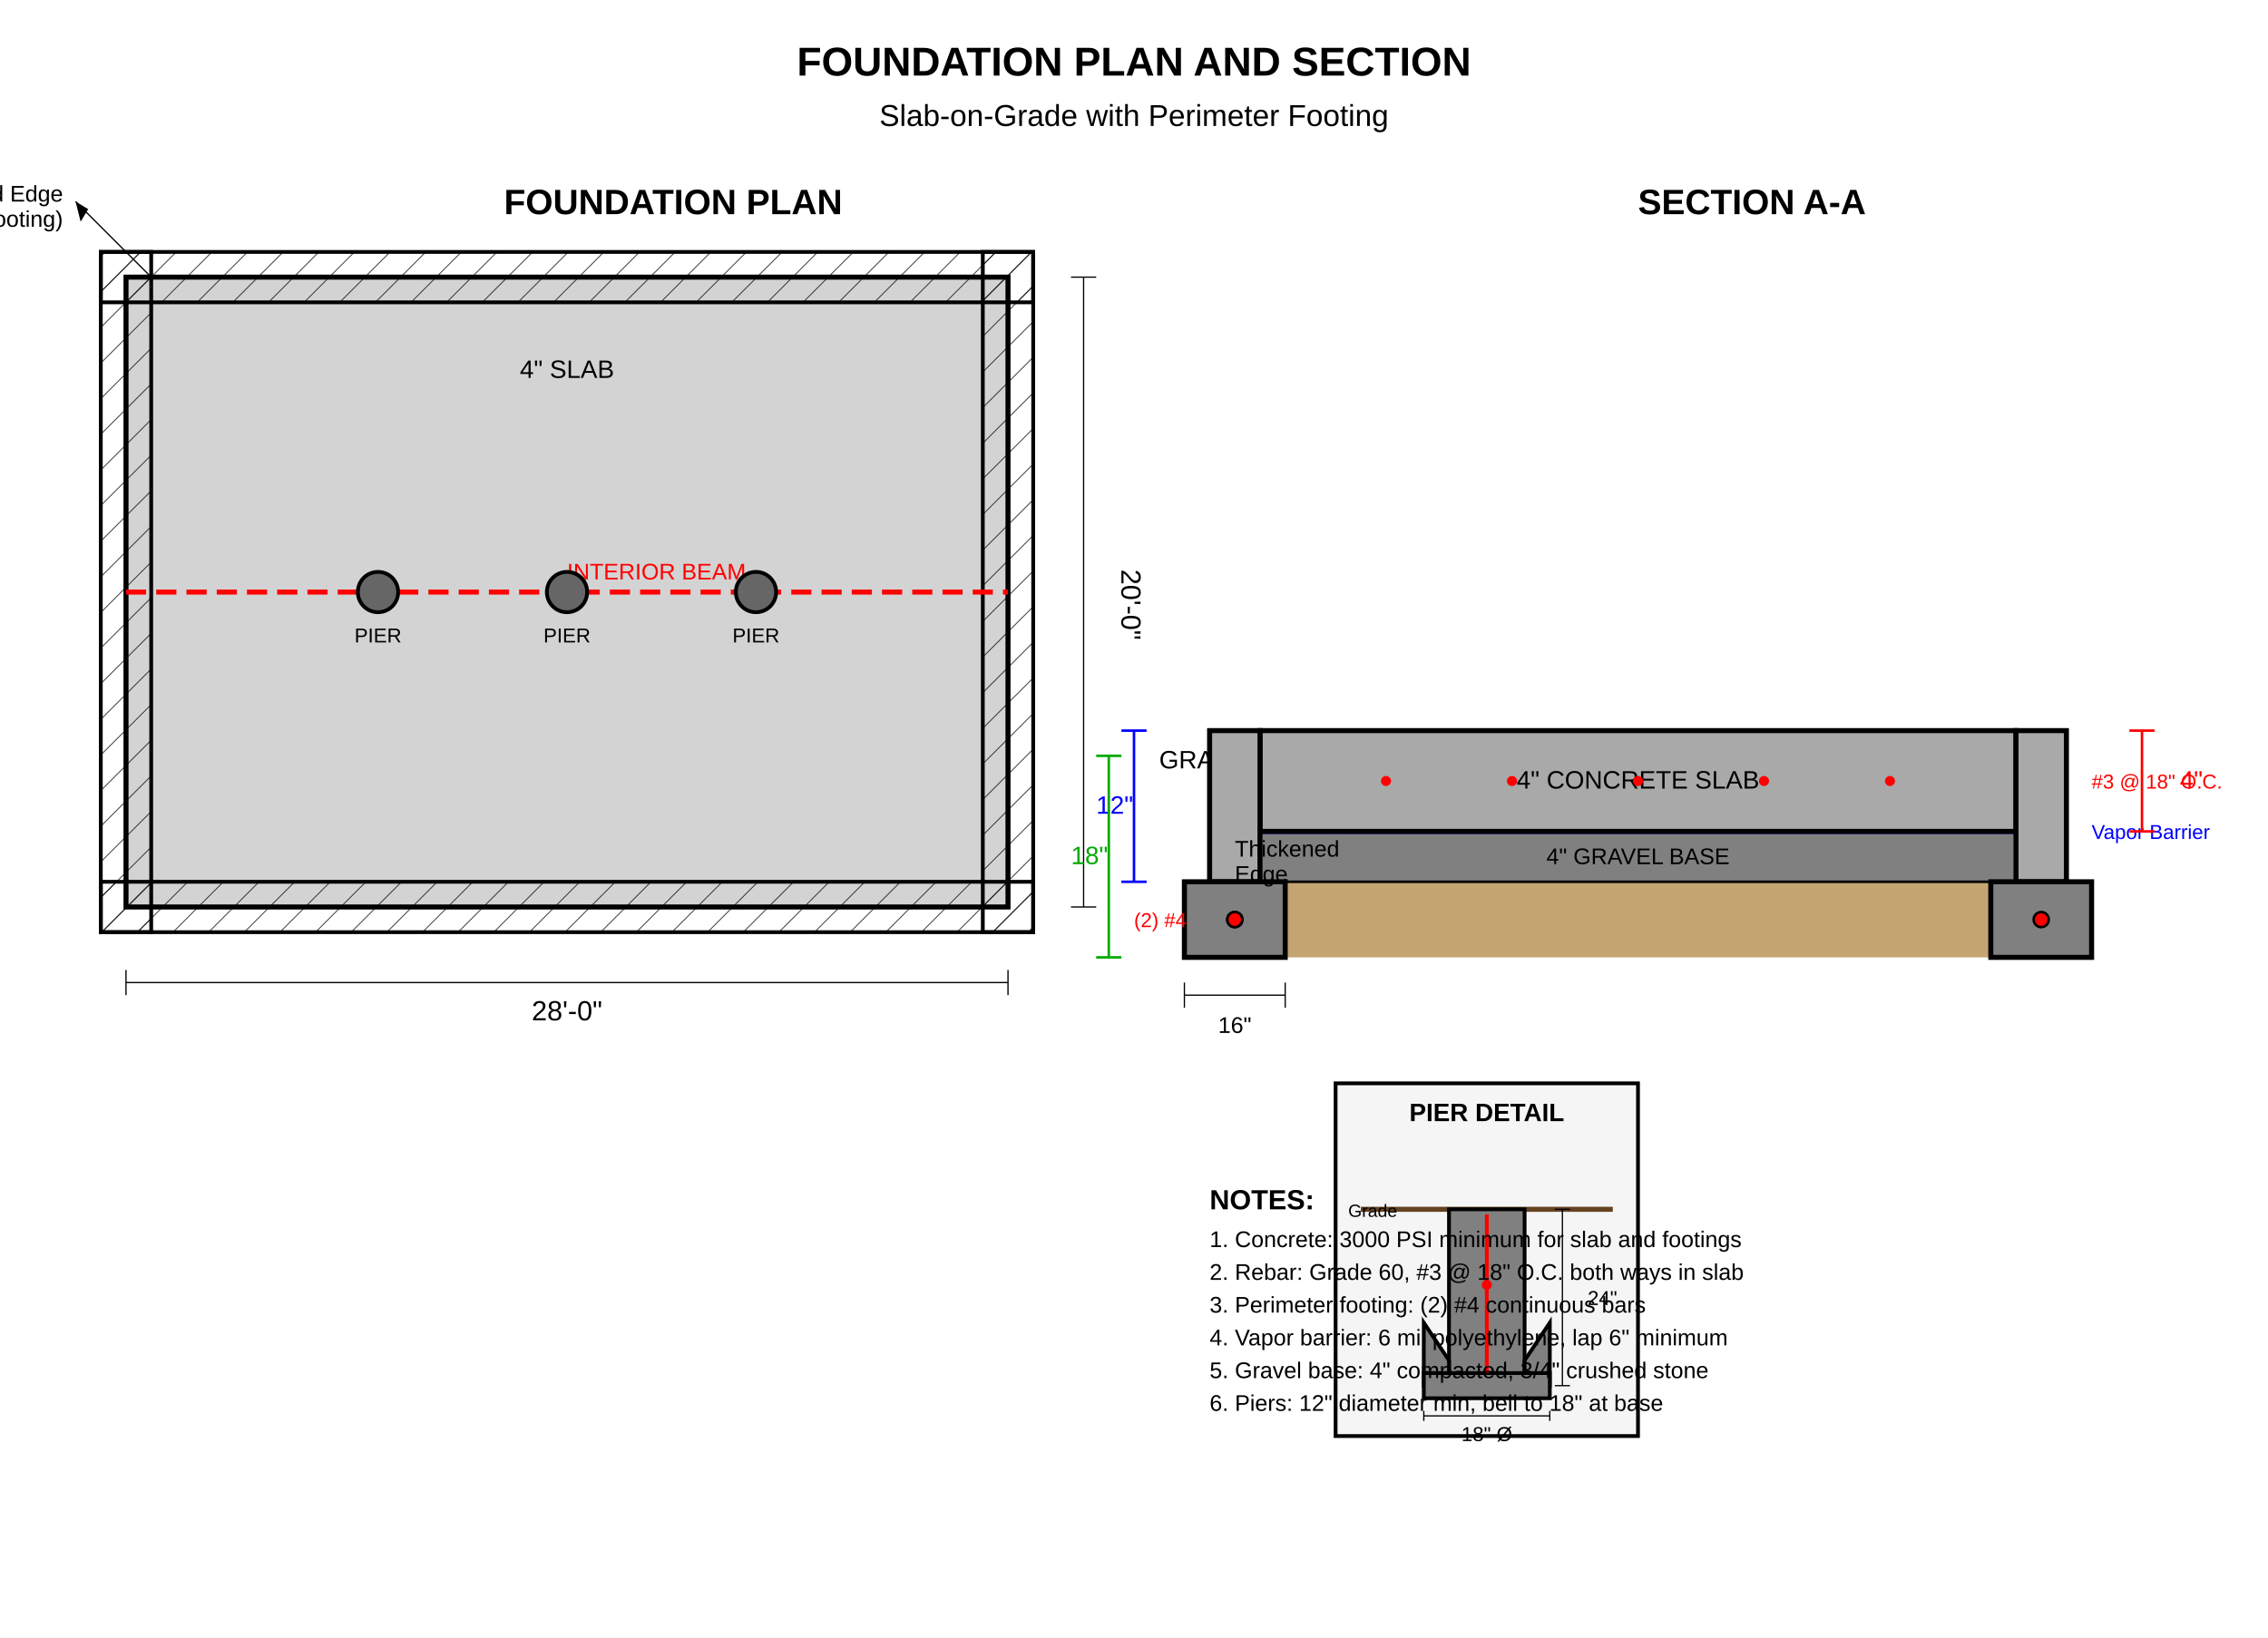
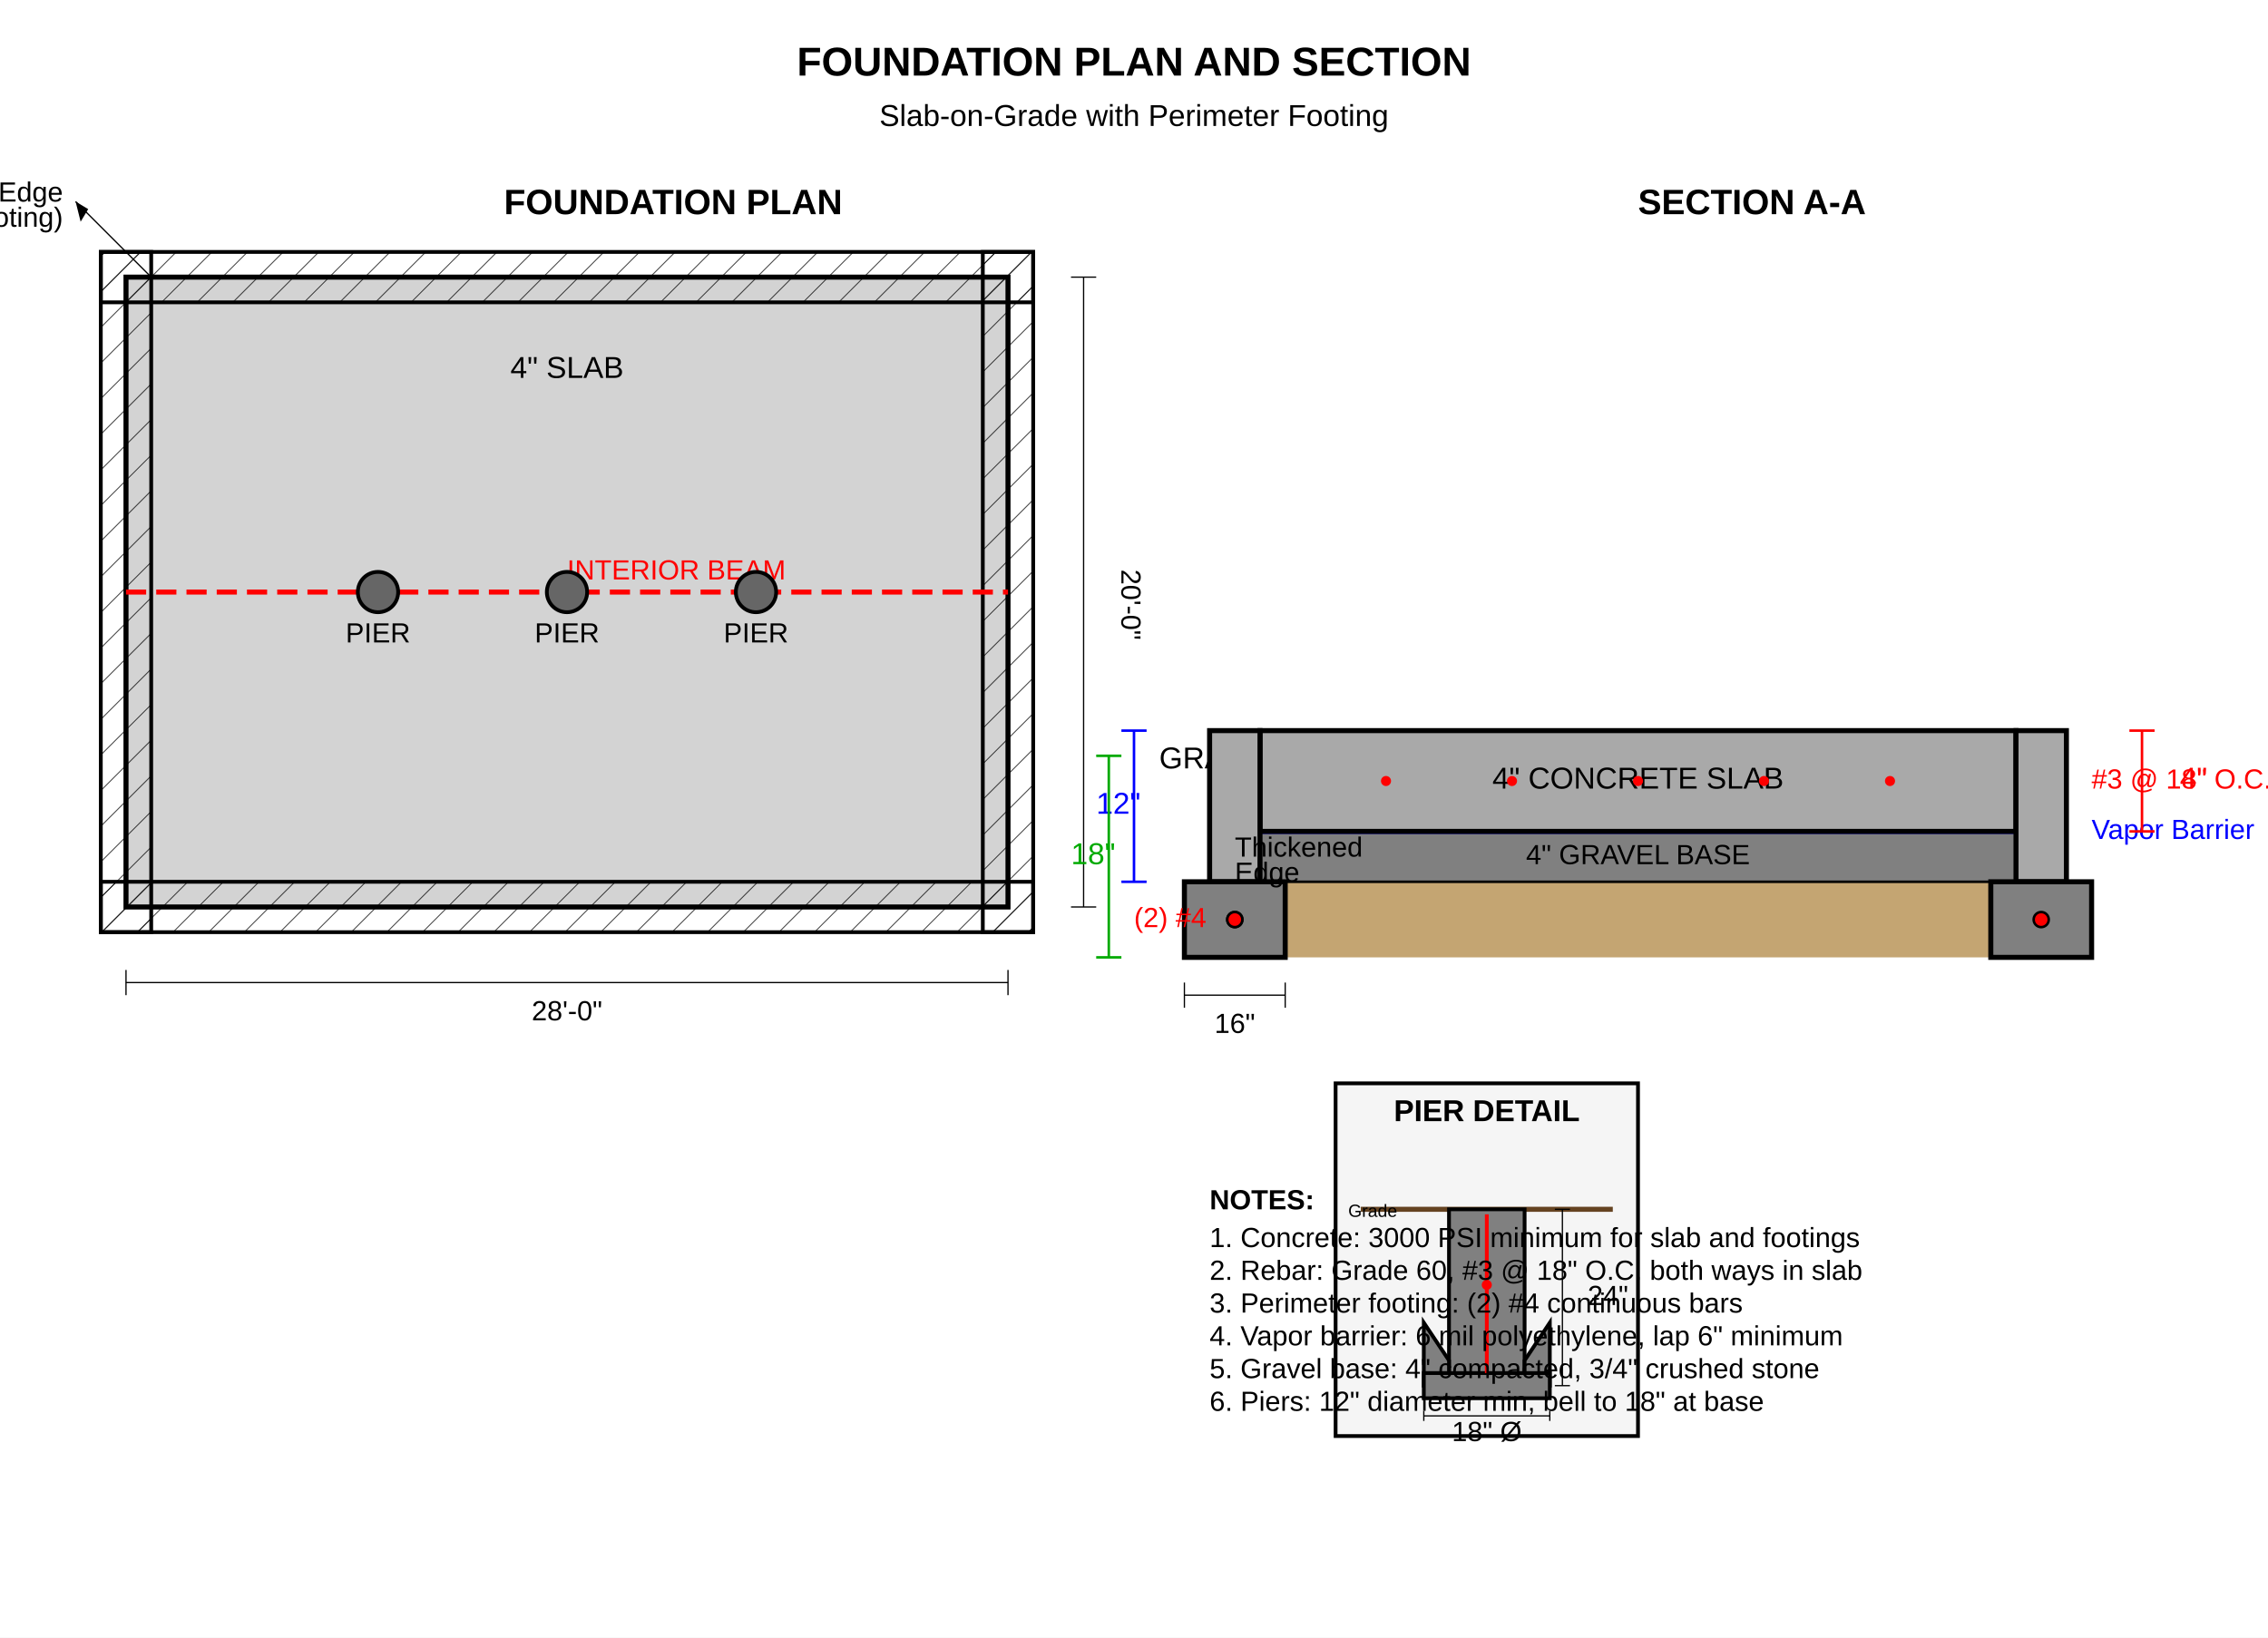
<svg xmlns="http://www.w3.org/2000/svg" width="900" height="650">
  <rect width="900" height="650" fill="#ffffff" />
  <text x="450" y="30" font-family="Arial" font-size="16" font-weight="bold" text-anchor="middle">FOUNDATION PLAN AND SECTION</text>
  <text x="450" y="50" font-family="Arial" font-size="12" text-anchor="middle">Slab-on-Grade with Perimeter Footing</text>
  <text x="200" y="85" font-family="Arial" font-size="14" font-weight="bold">FOUNDATION PLAN</text>
  <rect x="50" y="110" width="350" height="250" fill="#d3d3d3" stroke="#000" stroke-width="2" />
  <rect x="40" y="100" width="20" height="270" fill="url(#hatch)" stroke="#000" stroke-width="1.5" />
  <rect x="390" y="100" width="20" height="270" fill="url(#hatch)" stroke="#000" stroke-width="1.5" />
  <rect x="40" y="100" width="370" height="20" fill="url(#hatch)" stroke="#000" stroke-width="1.5" />
  <rect x="40" y="350" width="370" height="20" fill="url(#hatch)" stroke="#000" stroke-width="1.5" />
  <defs>
    <pattern id="hatch" width="10" height="10" patternUnits="userSpaceOnUse" patternTransform="rotate(45)">
      <line x1="0" y1="0" x2="0" y2="10" stroke="#000" stroke-width="0.5" />
    </pattern>
  </defs>
  <line x1="50" y1="235" x2="400" y2="235" stroke="#ff0000" stroke-width="2" stroke-dasharray="8,4" />
-   <text x="225" y="230" font-family="Arial" font-size="9" fill="#ff0000">INTERIOR BEAM</text>
+   <text x="225" y="230" font-family="Arial" font-size="11" fill="#ff0000">INTERIOR BEAM</text>
  <circle cx="150" cy="235" r="8" fill="#666" stroke="#000" stroke-width="1.5" />
-   <text x="150" y="255" font-family="Arial" font-size="8" text-anchor="middle">PIER</text>
+   <text x="150" y="255" font-family="Arial" font-size="11" text-anchor="middle">PIER</text>
  <circle cx="225" cy="235" r="8" fill="#666" stroke="#000" stroke-width="1.5" />
-   <text x="225" y="255" font-family="Arial" font-size="8" text-anchor="middle">PIER</text>
+   <text x="225" y="255" font-family="Arial" font-size="11" text-anchor="middle">PIER</text>
  <circle cx="300" cy="235" r="8" fill="#666" stroke="#000" stroke-width="1.5" />
-   <text x="300" y="255" font-family="Arial" font-size="8" text-anchor="middle">PIER</text>
+   <text x="300" y="255" font-family="Arial" font-size="11" text-anchor="middle">PIER</text>
  <g>
    <line x1="50" y1="390" x2="400" y2="390" stroke="#000" stroke-width="0.5" />
    <line x1="50" y1="385" x2="50" y2="395" stroke="#000" stroke-width="0.5" />
    <line x1="400" y1="385" x2="400" y2="395" stroke="#000" stroke-width="0.5" />
    <text x="225" y="405" font-family="Arial" font-size="11" text-anchor="middle">28'-0"</text>
    <line x1="430" y1="110" x2="430" y2="360" stroke="#000" stroke-width="0.5" />
    <line x1="425" y1="110" x2="435" y2="110" stroke="#000" stroke-width="0.5" />
    <line x1="425" y1="360" x2="435" y2="360" stroke="#000" stroke-width="0.5" />
    <text x="445" y="240" font-family="Arial" font-size="11" transform="rotate(90 445 240)" text-anchor="middle">20'-0"</text>
  </g>
-   <text x="225" y="150" font-family="Arial" font-size="10" text-anchor="middle">4" SLAB</text>
+   <text x="225" y="150" font-family="Arial" font-size="12" text-anchor="middle">4" SLAB</text>
  <line x1="60" y1="110" x2="30" y2="80" stroke="#000" stroke-width="0.5" />
  <polygon points="30,80 35,83 32,88" fill="#000" />
-   <text x="25" y="80" font-family="Arial" font-size="9" text-anchor="end">Thickened Edge</text>
-   <text x="25" y="90" font-family="Arial" font-size="9" text-anchor="end">(Perimeter Footing)</text>
+   <text x="25" y="80" font-family="Arial" font-size="11" text-anchor="end">Thickened Edge</text>
+   <text x="25" y="90" font-family="Arial" font-size="11" text-anchor="end">(Perimeter Footing)</text>
  <text x="650" y="85" font-family="Arial" font-size="14" font-weight="bold">SECTION A-A</text>
  <line x1="480" y1="300" x2="820" y2="300" stroke="#654321" stroke-width="3" />
-   <text x="460" y="305" font-family="Arial" font-size="10">GRADE</text>
+   <text x="460" y="305" font-family="Arial" font-size="12">GRADE</text>
  <rect x="480" y="300" width="340" height="80" fill="#c4a572" stroke="none" />
  <rect x="500" y="330" width="300" height="20" fill="#808080" stroke="#000" stroke-width="1" />
-   <text x="650" y="343" font-family="Arial" font-size="9" text-anchor="middle">4" GRAVEL BASE</text>
+   <text x="650" y="343" font-family="Arial" font-size="11" text-anchor="middle">4" GRAVEL BASE</text>
  <line x1="500" y1="330" x2="800" y2="330" stroke="#0000ff" stroke-width="2" />
-   <text x="830" y="333" font-family="Arial" font-size="8" fill="#0000ff">Vapor Barrier</text>
+   <text x="830" y="333" font-family="Arial" font-size="11" fill="#0000ff">Vapor Barrier</text>
  <rect x="500" y="290" width="300" height="40" fill="#a9a9a9" stroke="#000" stroke-width="2" />
-   <text x="650" y="313" font-family="Arial" font-size="10" text-anchor="middle">4" CONCRETE SLAB</text>
+   <text x="650" y="313" font-family="Arial" font-size="12" text-anchor="middle">4" CONCRETE SLAB</text>
  <circle cx="550" cy="310" r="2" fill="#ff0000" />
  <circle cx="600" cy="310" r="2" fill="#ff0000" />
  <circle cx="650" cy="310" r="2" fill="#ff0000" />
  <circle cx="700" cy="310" r="2" fill="#ff0000" />
  <circle cx="750" cy="310" r="2" fill="#ff0000" />
-   <text x="830" y="313" font-family="Arial" font-size="8" fill="#ff0000">#3 @ 18" O.C.</text>
+   <text x="830" y="313" font-family="Arial" font-size="11" fill="#ff0000">#3 @ 18" O.C.</text>
  <rect x="480" y="290" width="20" height="60" fill="#a9a9a9" stroke="#000" stroke-width="2" />
  <rect x="800" y="290" width="20" height="60" fill="#a9a9a9" stroke="#000" stroke-width="2" />
  <rect x="470" y="350" width="40" height="30" fill="#808080" stroke="#000" stroke-width="2" />
  <rect x="790" y="350" width="40" height="30" fill="#808080" stroke="#000" stroke-width="2" />
  <circle cx="490" cy="365" r="3" fill="#ff0000" stroke="#000" stroke-width="1" />
  <circle cx="490" cy="365" r="3" fill="#ff0000" stroke="#000" stroke-width="1" />
  <circle cx="810" cy="365" r="3" fill="#ff0000" stroke="#000" stroke-width="1" />
-   <text x="450" y="368" font-family="Arial" font-size="8" fill="#ff0000">(2) #4</text>
+   <text x="450" y="368" font-family="Arial" font-size="11" fill="#ff0000">(2) #4</text>
  <g>
    <line x1="850" y1="290" x2="850" y2="330" stroke="#ff0000" stroke-width="1" />
    <line x1="845" y1="290" x2="855" y2="290" stroke="#ff0000" stroke-width="1" />
    <line x1="845" y1="330" x2="855" y2="330" stroke="#ff0000" stroke-width="1" />
-     <text x="865" y="313" font-family="Arial" font-size="10" fill="#ff0000">4"</text>
+     <text x="865" y="313" font-family="Arial" font-size="12" fill="#ff0000">4"</text>
    <line x1="450" y1="290" x2="450" y2="350" stroke="#0000ff" stroke-width="1" />
    <line x1="445" y1="290" x2="455" y2="290" stroke="#0000ff" stroke-width="1" />
    <line x1="445" y1="350" x2="455" y2="350" stroke="#0000ff" stroke-width="1" />
-     <text x="435" y="323" font-family="Arial" font-size="10" fill="#0000ff">12"</text>
+     <text x="435" y="323" font-family="Arial" font-size="12" fill="#0000ff">12"</text>
    <line x1="440" y1="300" x2="440" y2="380" stroke="#00aa00" stroke-width="1" />
    <line x1="435" y1="300" x2="445" y2="300" stroke="#00aa00" stroke-width="1" />
    <line x1="435" y1="380" x2="445" y2="380" stroke="#00aa00" stroke-width="1" />
-     <text x="425" y="343" font-family="Arial" font-size="10" fill="#00aa00">18"</text>
+     <text x="425" y="343" font-family="Arial" font-size="12" fill="#00aa00">18"</text>
    <line x1="470" y1="395" x2="510" y2="395" stroke="#000" stroke-width="0.5" />
    <line x1="470" y1="390" x2="470" y2="400" stroke="#000" stroke-width="0.5" />
    <line x1="510" y1="390" x2="510" y2="400" stroke="#000" stroke-width="0.5" />
-     <text x="490" y="410" font-family="Arial" font-size="9" text-anchor="middle">16"</text>
+     <text x="490" y="410" font-family="Arial" font-size="11" text-anchor="middle">16"</text>
  </g>
-   <text x="490" y="340" font-family="Arial" font-size="9">Thickened</text>
-   <text x="490" y="350" font-family="Arial" font-size="9">Edge</text>
+   <text x="490" y="340" font-family="Arial" font-size="11">Thickened</text>
+   <text x="490" y="350" font-family="Arial" font-size="11">Edge</text>
  <g transform="translate(530, 430)">
    <rect x="0" y="0" width="120" height="140" fill="#f5f5f5" stroke="#000" stroke-width="1.5" />
-     <text x="60" y="15" font-family="Arial" font-size="10" font-weight="bold" text-anchor="middle">PIER DETAIL</text>
+     <text x="60" y="15" font-family="Arial" font-size="12" font-weight="bold" text-anchor="middle">PIER DETAIL</text>
    <line x1="10" y1="50" x2="110" y2="50" stroke="#654321" stroke-width="2" />
    <text x="5" y="53" font-family="Arial" font-size="7">Grade</text>
    <rect x="45" y="50" width="30" height="70" fill="#808080" stroke="#000" stroke-width="1.5" />
    <path d="M 35 120 L 45 120 L 45 110 L 35 95 Z" fill="#808080" stroke="#000" stroke-width="1.5" />
    <path d="M 85 120 L 75 120 L 75 110 L 85 95 Z" fill="#808080" stroke="#000" stroke-width="1.5" />
    <rect x="35" y="115" width="50" height="10" fill="#808080" stroke="#000" stroke-width="1.5" />
    <circle cx="60" cy="80" r="2" fill="#ff0000" />
    <line x1="60" y1="52" x2="60" y2="115" stroke="#ff0000" stroke-width="1.5" />
    <line x1="90" y1="50" x2="90" y2="120" stroke="#000" stroke-width="0.5" />
    <line x1="87" y1="50" x2="93" y2="50" stroke="#000" stroke-width="0.5" />
    <line x1="87" y1="120" x2="93" y2="120" stroke="#000" stroke-width="0.5" />
-     <text x="100" y="88" font-family="Arial" font-size="8">24"</text>
+     <text x="100" y="88" font-family="Arial" font-size="11">24"</text>
    <line x1="35" y1="132" x2="85" y2="132" stroke="#000" stroke-width="0.5" />
    <line x1="35" y1="130" x2="35" y2="134" stroke="#000" stroke-width="0.5" />
    <line x1="85" y1="130" x2="85" y2="134" stroke="#000" stroke-width="0.5" />
-     <text x="60" y="142" font-family="Arial" font-size="8" text-anchor="middle">18" Ø</text>
+     <text x="60" y="142" font-family="Arial" font-size="11" text-anchor="middle">18" Ø</text>
  </g>
  <g transform="translate(480, 480)">
    <text x="0" y="0" font-family="Arial" font-size="11" font-weight="bold">NOTES:</text>
-     <text x="0" y="15" font-family="Arial" font-size="9">1. Concrete: 3000 PSI minimum for slab and footings</text>
-     <text x="0" y="28" font-family="Arial" font-size="9">2. Rebar: Grade 60, #3 @ 18" O.C. both ways in slab</text>
-     <text x="0" y="41" font-family="Arial" font-size="9">3. Perimeter footing: (2) #4 continuous bars</text>
-     <text x="0" y="54" font-family="Arial" font-size="9">4. Vapor barrier: 6 mil polyethylene, lap 6" minimum</text>
-     <text x="0" y="67" font-family="Arial" font-size="9">5. Gravel base: 4" compacted, 3/4" crushed stone</text>
-     <text x="0" y="80" font-family="Arial" font-size="9">6. Piers: 12" diameter min, bell to 18" at base</text>
+     <text x="0" y="15" font-family="Arial" font-size="11">1. Concrete: 3000 PSI minimum for slab and footings</text>
+     <text x="0" y="28" font-family="Arial" font-size="11">2. Rebar: Grade 60, #3 @ 18" O.C. both ways in slab</text>
+     <text x="0" y="41" font-family="Arial" font-size="11">3. Perimeter footing: (2) #4 continuous bars</text>
+     <text x="0" y="54" font-family="Arial" font-size="11">4. Vapor barrier: 6 mil polyethylene, lap 6" minimum</text>
+     <text x="0" y="67" font-family="Arial" font-size="11">5. Gravel base: 4" compacted, 3/4" crushed stone</text>
+     <text x="0" y="80" font-family="Arial" font-size="11">6. Piers: 12" diameter min, bell to 18" at base</text>
  </g>
</svg>
